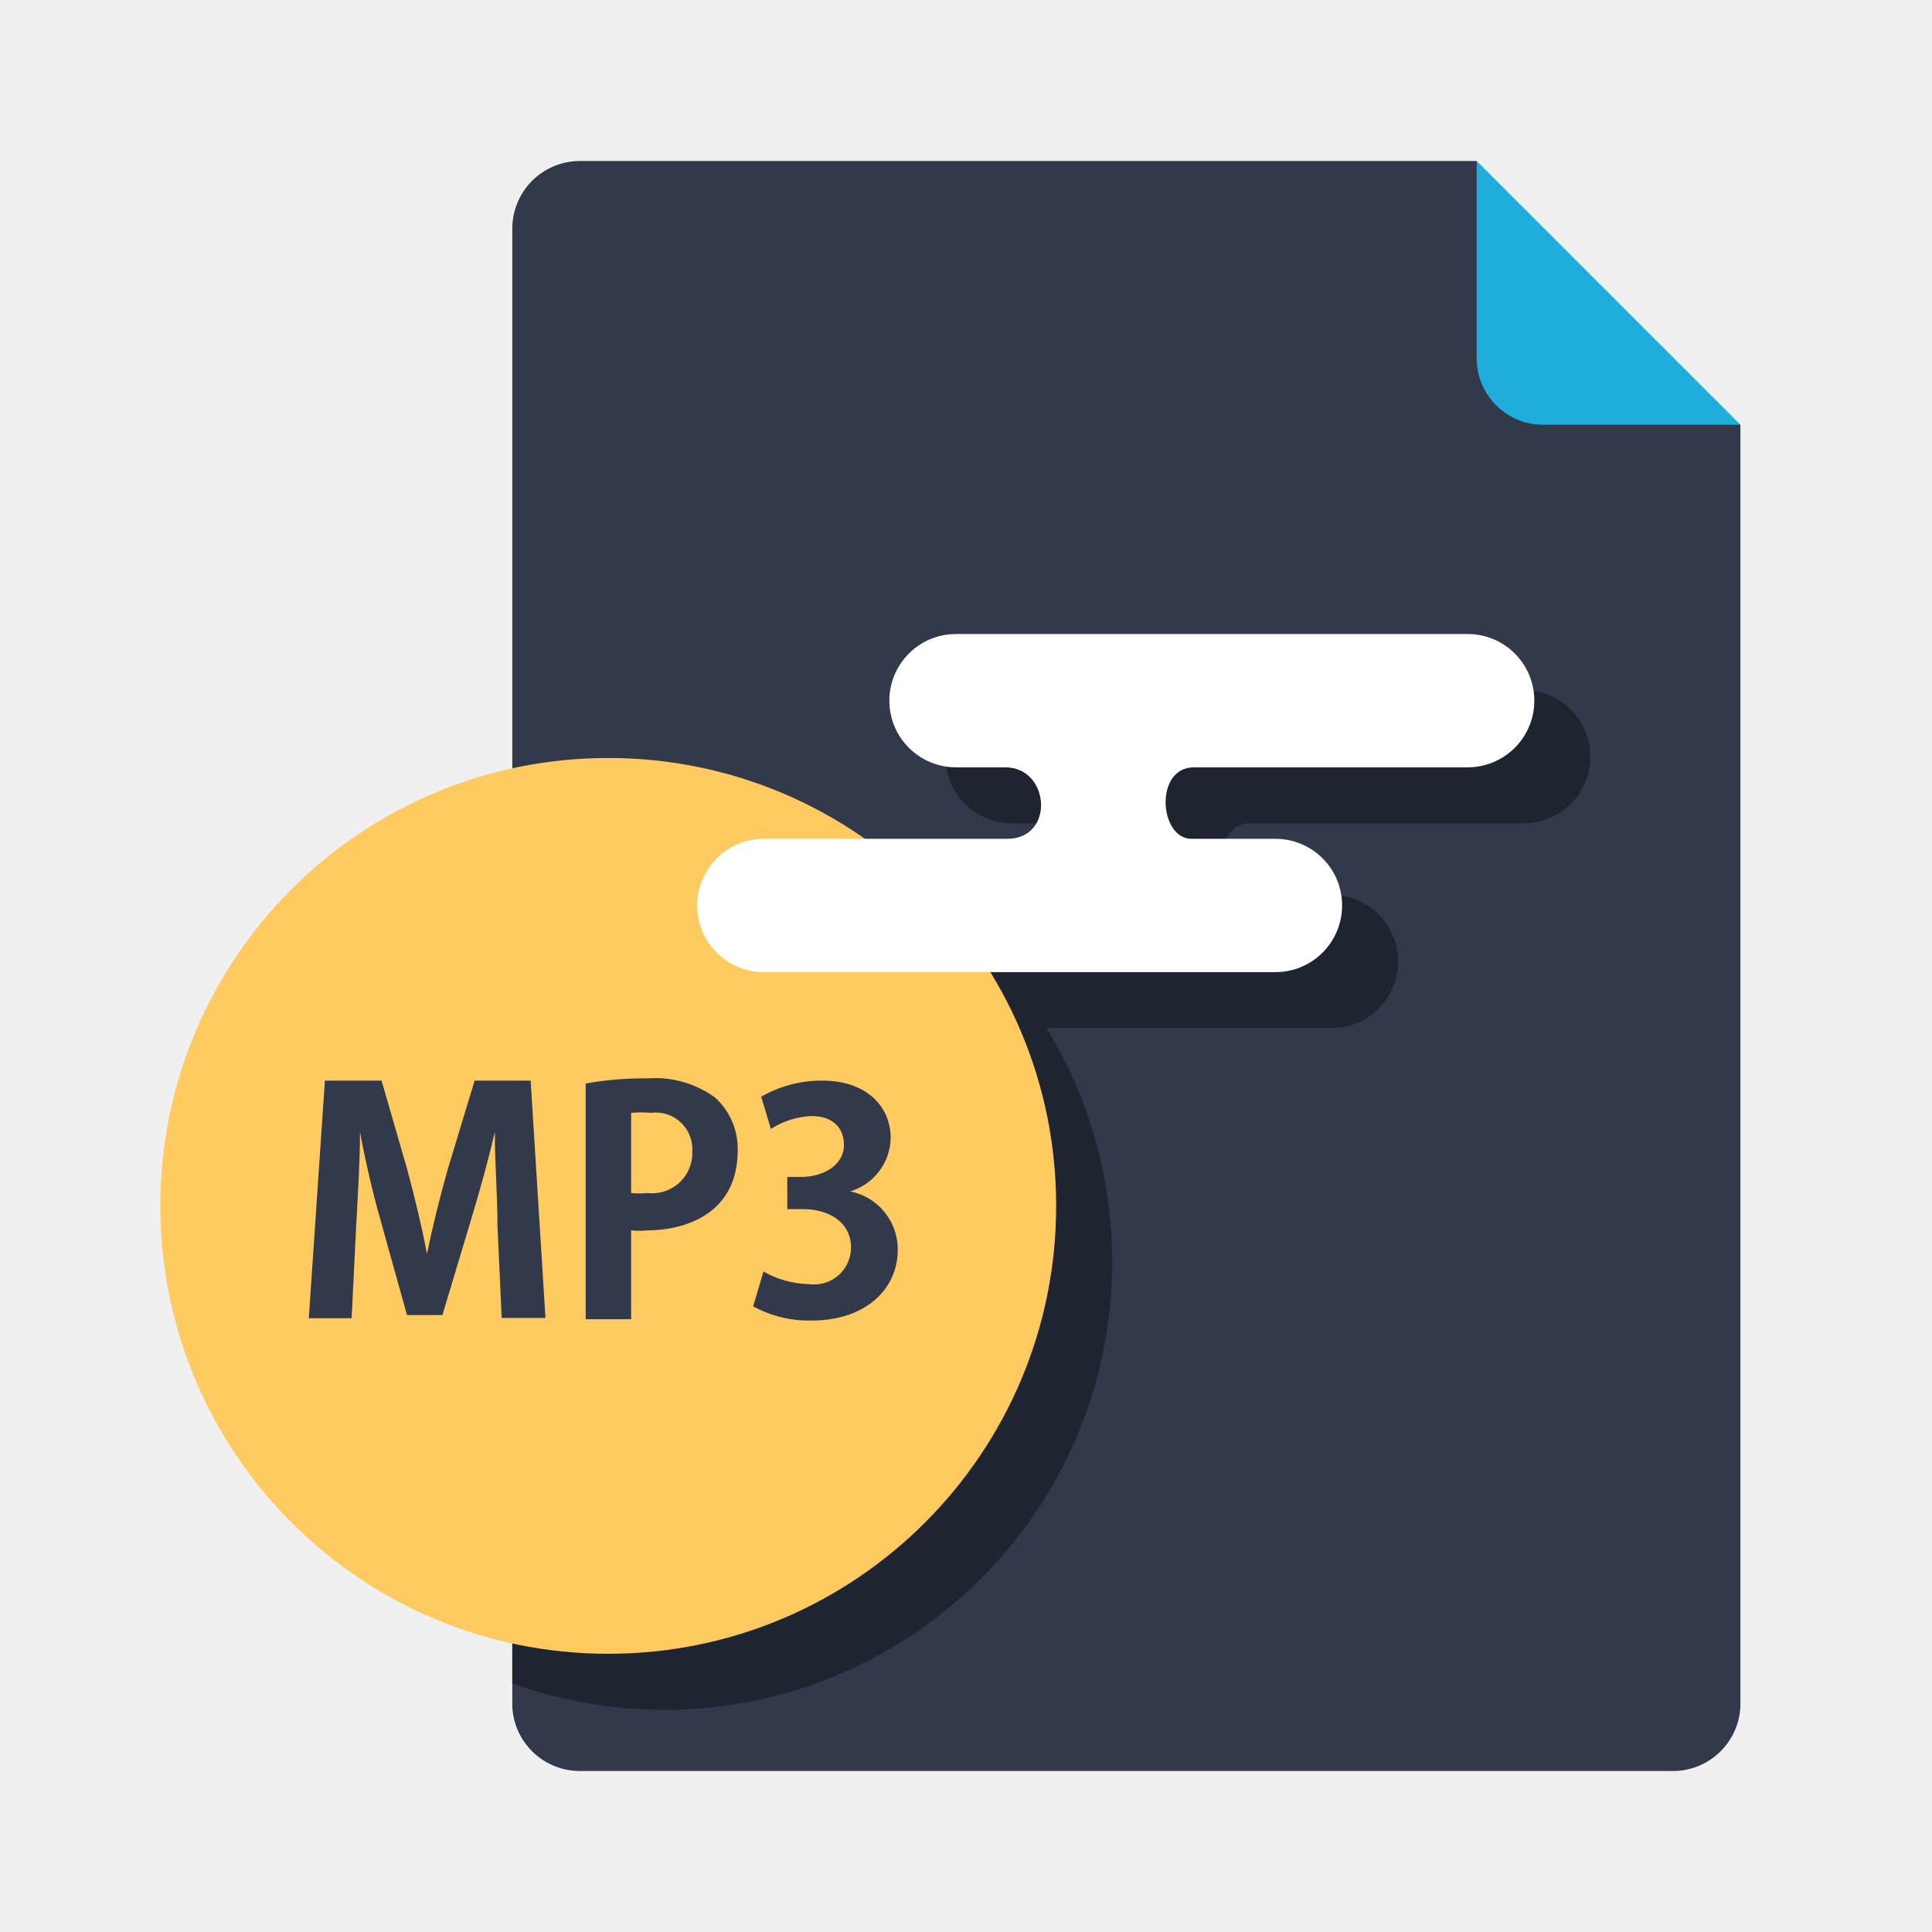
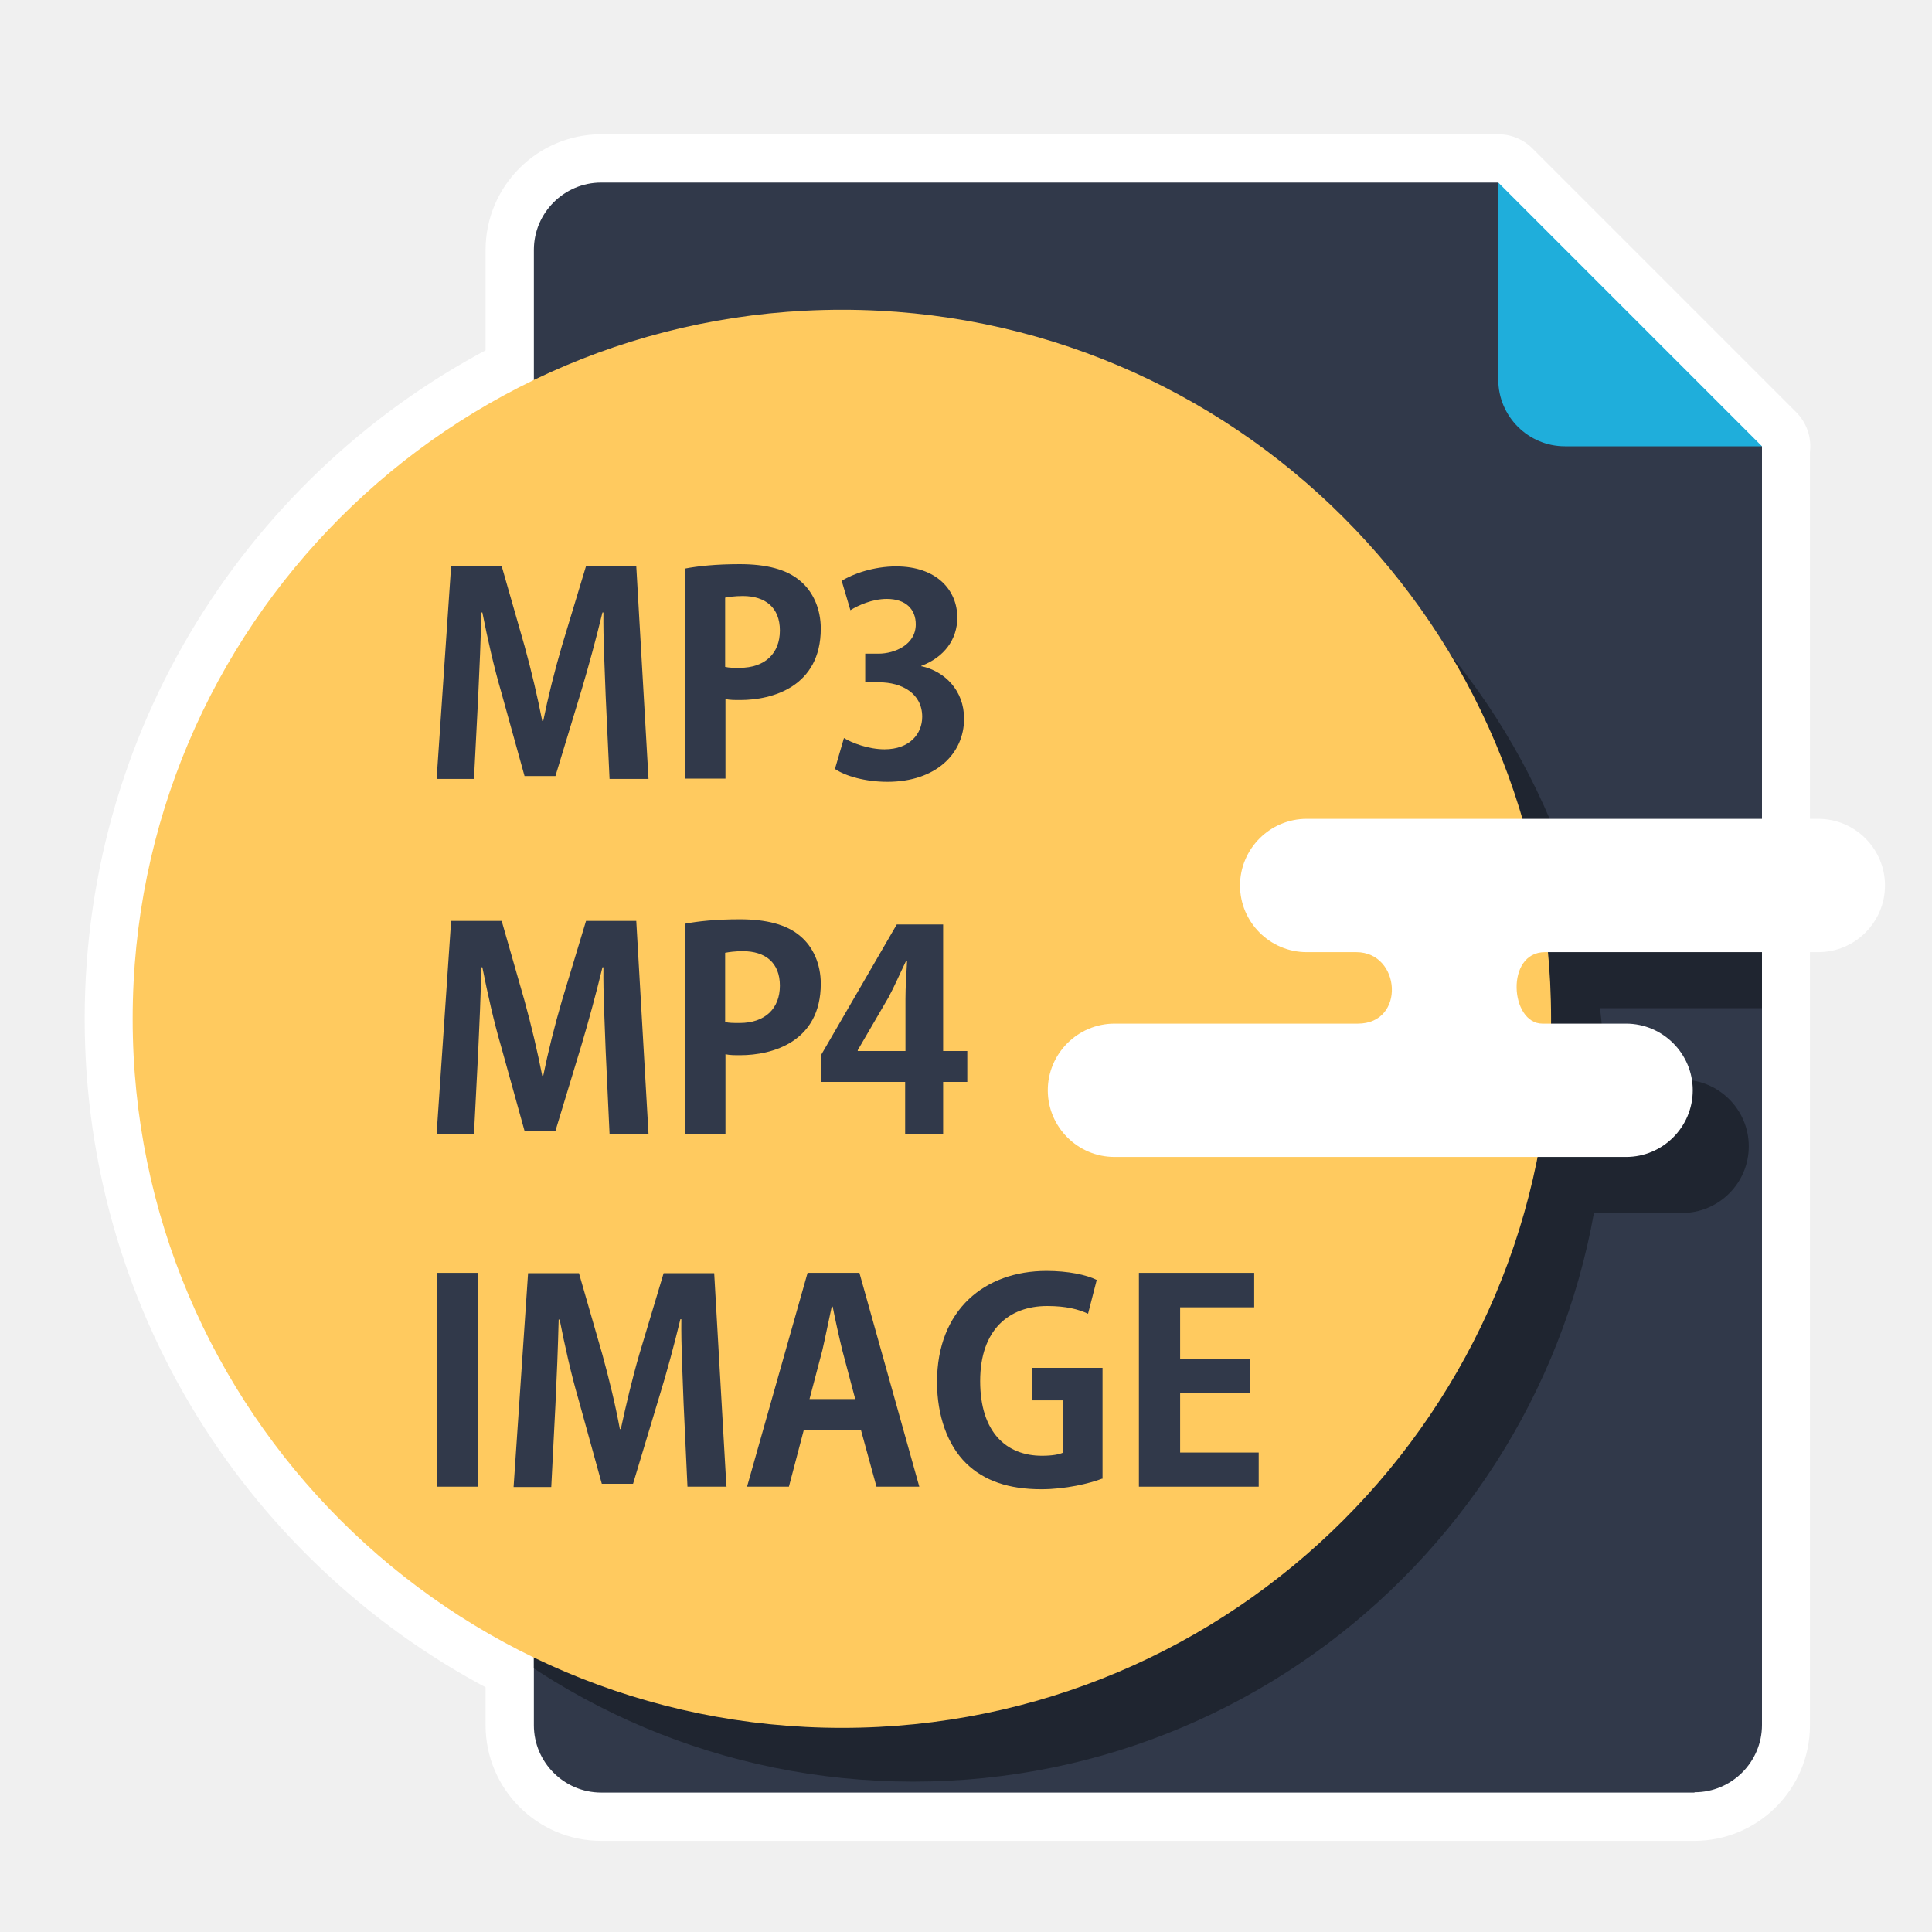
- <svg xmlns="http://www.w3.org/2000/svg" viewBox="0 0 60 60">
+ <svg xmlns="http://www.w3.org/2000/svg" id="_レイヤー_3" data-name="レイヤー 3" viewBox="0 0 60 60">
  <defs>
-     <style>.cls-1{fill:none;}.cls-2{fill:#31394a;}.cls-3{fill:#1faedb;}.cls-4{clip-path:url(#clip-path);}.cls-5{fill:#1f2530;}.cls-6{fill:#ffca5f;}.cls-7{fill:#fff;}</style>
-     <clipPath id="clip-path">
-       <path class="cls-1" d="M52,55H18A2.1,2.1,0,0,1,15.91,53V7.14A2.1,2.1,0,0,1,18,5H45.86l2.56,5.39,5.63,2.8V53A2.1,2.1,0,0,1,52,55Z" />
+     <clipPath id="clippath">
+       <path d="m52.62,55.67H18.67c-1.15,0-2.09-.94-2.09-2.09V7.76c0-1.15.94-2.09,2.09-2.09h27.86l2.56,5.39,5.63,2.8v39.71c0,1.15-.94,2.09-2.09,2.09Z" style="fill: none;" />
    </clipPath>
  </defs>
-   <path class="cls-2" d="M52,55H18A2.1,2.1,0,0,1,15.91,53V7.14A2.1,2.1,0,0,1,18,5H45.86l2.56,5.39,5.63,2.8V53A2.1,2.1,0,0,1,52,55Z" />
-   <path class="cls-3" d="M45.86,5l8.19,8.19H47.92a2.06,2.06,0,0,1-2.06-2.06Z" />
-   <g class="cls-4">
-     <path class="cls-5" d="M34.54,39.18a13.91,13.91,0,1,1-13.9-13.9A13.9,13.9,0,0,1,34.54,39.18Z" />
-     <path class="cls-5" d="M49.39,23.5a2.07,2.07,0,0,0-2.07-2.07H31.43a2.07,2.07,0,0,0,0,4.14H33c1.38,0,1.54,2.22.05,2.22H25.46a2.07,2.07,0,0,0,0,4.14H41.35a2.07,2.07,0,1,0,0-4.14h-2.6c-1,0-1.16-2.22.08-2.22h8.49A2.07,2.07,0,0,0,49.39,23.5Z" />
+   <path d="m54.72,13.86l-8.19-8.19h-27.86c-1.15,0-2.09.94-2.09,2.09v4.04c-7.37,3.56-12.45,11.11-12.45,19.84s5.08,16.28,12.45,19.84v2.1c0,1.15.94,2.09,2.09,2.09h33.95c1.15,0,2.09-.94,2.09-2.09V13.86Z" style="fill: #fff; stroke: #fff; stroke-linecap: round; stroke-linejoin: round; stroke-width: 3px;" />
+   <g>
+     <path d="m52.62,55.67H18.67c-1.15,0-2.09-.94-2.09-2.09V7.76c0-1.15.94-2.09,2.09-2.09h27.86l2.56,5.39,5.63,2.8v39.71c0,1.15-.94,2.09-2.09,2.09Z" style="fill: #31394a;" />
+     <path d="m46.53,5.67l8.19,8.19h-6.12c-1.14,0-2.07-.93-2.07-2.07v-6.12Z" style="fill: #1faedb;" />
  </g>
-   <path class="cls-6" d="M32.8,37.44a13.91,13.91,0,1,1-13.9-13.9A13.91,13.91,0,0,1,32.8,37.44Z" />
-   <path class="cls-7" d="M47.65,21.76a2.07,2.07,0,0,0-2.07-2.07H29.69a2.07,2.07,0,0,0,0,4.14h1.53c1.39,0,1.55,2.22.06,2.22H23.72a2.07,2.07,0,0,0,0,4.14H39.61a2.07,2.07,0,0,0,0-4.14H37c-1,0-1.16-2.22.08-2.22h8.49A2.07,2.07,0,0,0,47.65,21.76Z" />
-   <path class="cls-2" d="M16.94,40.93H15.58l-.13-2.87c0-1-.09-2-.08-2.91h0c-.21.89-.48,1.87-.73,2.69l-.9,3H12.64l-.82-2.94c-.24-.84-.47-1.83-.64-2.74h0c0,.94-.07,2-.12,2.94l-.14,2.84H9.59l.5-7.38h1.76l.8,2.77c.24.9.45,1.76.61,2.61h0c.17-.83.39-1.72.64-2.61l.84-2.77h1.74Z" />
-   <path class="cls-2" d="M18.19,33.65a10.06,10.06,0,0,1,1.91-.16,3.17,3.17,0,0,1,2.1.59,2.14,2.14,0,0,1,.71,1.65c0,2-1.69,2.48-2.8,2.48a2.51,2.51,0,0,1-.51,0v2.76H18.19Zm1.41,3.4a2.23,2.23,0,0,0,.5,0,1.25,1.25,0,0,0,1.4-1.29,1.14,1.14,0,0,0-1.29-1.2,3.54,3.54,0,0,0-.61,0Z" />
-   <path class="cls-2" d="M26.4,37a1.83,1.83,0,0,1,1.48,1.82c0,1.21-1,2.19-2.66,2.19a3.61,3.61,0,0,1-1.83-.44l.32-1.08a3,3,0,0,0,1.41.39,1.15,1.15,0,0,0,1.31-1.13c0-.81-.71-1.2-1.49-1.2h-.49v-1h.46c.57,0,1.3-.31,1.3-1,0-.51-.34-.89-1-.89a2.51,2.51,0,0,0-1.27.4l-.3-1a3.75,3.75,0,0,1,1.9-.5c1.39,0,2.12.82,2.12,1.78A1.76,1.76,0,0,1,26.4,37Z" />
+   <g style="clip-path: url(#clippath);">
+     <path d="m49.84,33.85c0,11.86-9.62,21.48-21.48,21.48S6.88,45.72,6.88,33.85,16.5,12.37,28.36,12.37s21.48,9.62,21.48,21.48Z" style="fill: #1f2530;" />
+     <path d="m60.28,29.24c0-1.14-.93-2.07-2.07-2.07h-15.89c-1.14,0-2.07.93-2.07,2.07s.93,2.07,2.07,2.07h1.54c1.39,0,1.54,2.22.05,2.22h-7.56c-1.14,0-2.07.93-2.07,2.07s.93,2.07,2.07,2.07h15.89c1.14,0,2.07-.93,2.07-2.07s-.93-2.07-2.07-2.07h-2.6c-1,0-1.16-2.22.08-2.22h8.49c1.14,0,2.07-.93,2.07-2.07Z" style="fill: #1f2530;" />
+   </g>
+   <path d="m48.17,31.64c0,12.16-9.86,22.02-22.02,22.02S4.12,43.8,4.12,31.64,13.98,9.62,26.15,9.62s22.02,9.86,22.02,22.02Z" style="fill: #ffca5f;" />
+   <path d="m58.54,27.5c0-1.14-.93-2.07-2.07-2.07h-15.89c-1.14,0-2.07.93-2.07,2.07s.93,2.07,2.07,2.07h1.54c1.39,0,1.54,2.22.05,2.22h-7.56c-1.14,0-2.07.93-2.07,2.07s.93,2.07,2.07,2.07h15.89c1.14,0,2.07-.93,2.07-2.07s-.93-2.07-2.07-2.07h-2.6c-1,0-1.16-2.22.08-2.22h8.49c1.14,0,2.07-.93,2.07-2.07Z" style="fill: #fff;" />
+   <g>
+     <path d="m20.14,35.21h-1.21l-.12-2.57c-.03-.88-.08-1.77-.07-2.6h-.03c-.19.79-.43,1.67-.65,2.41l-.81,2.67h-.96l-.73-2.63c-.22-.75-.42-1.64-.58-2.45h-.03c-.02.83-.06,1.81-.1,2.63l-.13,2.54h-1.16l.45-6.61h1.57l.71,2.48c.22.8.4,1.57.55,2.33h.03c.15-.74.35-1.54.58-2.33l.75-2.48h1.56l.38,6.61Z" style="fill: #31394a;" />
+     <path d="m21.26,28.69c.41-.08.98-.14,1.71-.14.83,0,1.46.16,1.88.52.4.33.64.87.64,1.48,0,1.81-1.51,2.22-2.5,2.22-.18,0-.33,0-.46-.03v2.47h-1.26v-6.52Zm1.26,3.05c.12.03.26.03.45.03.79,0,1.25-.45,1.25-1.16s-.45-1.07-1.15-1.07c-.26,0-.44.03-.55.05v2.15Z" style="fill: #31394a;" />
+     <path d="m29.29,35.21h-1.18v-1.61h-2.62v-.82l2.36-4.07h1.44v3.93h.75v.96h-.75v1.61Zm-2.66-2.57h1.49v-1.62c0-.38.03-.79.05-1.18h-.03c-.2.41-.35.77-.55,1.14l-.95,1.63v.02Z" style="fill: #31394a;" />
+   </g>
+   <g>
+     <path d="m20.14,24.19h-1.21l-.12-2.57c-.03-.88-.08-1.77-.07-2.6h-.03c-.19.79-.43,1.67-.65,2.41l-.81,2.67h-.96l-.73-2.63c-.22-.75-.42-1.64-.58-2.45h-.03c-.02.83-.06,1.81-.1,2.63l-.13,2.54h-1.16l.45-6.61h1.57l.71,2.48c.22.8.4,1.57.55,2.33h.03c.15-.74.35-1.54.58-2.33l.75-2.48h1.56l.38,6.61Z" style="fill: #31394a;" />
+     <path d="m21.26,17.66c.41-.08.98-.14,1.71-.14.83,0,1.46.16,1.88.52.4.33.64.87.64,1.48,0,1.81-1.51,2.22-2.5,2.22-.18,0-.33,0-.46-.03v2.47h-1.26v-6.52Zm1.26,3.05c.12.03.26.03.45.03.79,0,1.25-.45,1.25-1.16s-.45-1.07-1.15-1.07c-.26,0-.44.03-.55.05v2.15Z" style="fill: #31394a;" />
+     <path d="m28.62,20.69c.72.16,1.32.75,1.32,1.63,0,1.08-.87,1.96-2.38,1.96-.69,0-1.31-.18-1.63-.4l.28-.96c.24.15.76.35,1.26.35.78,0,1.17-.48,1.17-1.01,0-.73-.64-1.07-1.33-1.07h-.44v-.89h.41c.51,0,1.16-.28,1.16-.91,0-.46-.3-.79-.9-.79-.45,0-.89.2-1.13.35l-.27-.91c.34-.22,1-.45,1.69-.45,1.25,0,1.9.73,1.9,1.59,0,.67-.4,1.23-1.12,1.5v.02Z" style="fill: #31394a;" />
+   </g>
+   <g>
+     <path d="m13.57,39.53h1.28v6.64h-1.28v-6.64Z" style="fill: #31394a;" />
+     <path d="m22.57,46.17h-1.22l-.12-2.58c-.03-.88-.08-1.78-.07-2.62h-.03c-.19.79-.43,1.68-.66,2.42l-.81,2.69h-.97l-.73-2.64c-.22-.75-.42-1.65-.58-2.46h-.03c-.02.84-.06,1.82-.1,2.64l-.13,2.56h-1.17l.45-6.64h1.58l.72,2.5c.22.8.41,1.58.55,2.34h.03c.16-.74.35-1.55.58-2.34l.75-2.5h1.57l.38,6.64Z" style="fill: #31394a;" />
+     <path d="m28.56,46.17h-1.34l-.48-1.75h-1.78l-.46,1.75h-1.3l1.88-6.64h1.61l1.86,6.64Zm-2-2.72l-.4-1.51c-.1-.41-.22-.95-.3-1.36h-.03c-.09.41-.2.96-.29,1.35l-.4,1.52h1.42Z" style="fill: #31394a;" />
+     <path d="m34.23,45.92c-.39.15-1.14.33-1.89.33-1.01,0-1.78-.26-2.34-.81-.57-.56-.9-1.47-.9-2.52,0-2.25,1.49-3.45,3.4-3.45.67,0,1.24.12,1.56.28l-.27,1.05c-.3-.14-.68-.24-1.27-.24-1.18,0-2.08.73-2.08,2.33s.82,2.32,1.92,2.32c.31,0,.54-.04.66-.1v-1.62h-.96v-1.01h2.18v3.45Z" style="fill: #31394a;" />
+     <path d="m39.09,46.17h-3.72v-6.64h3.58v1.07h-2.3v1.61h2.17v1.05h-2.17v1.85h2.44v1.07Z" style="fill: #31394a;" />
+   </g>
</svg>
